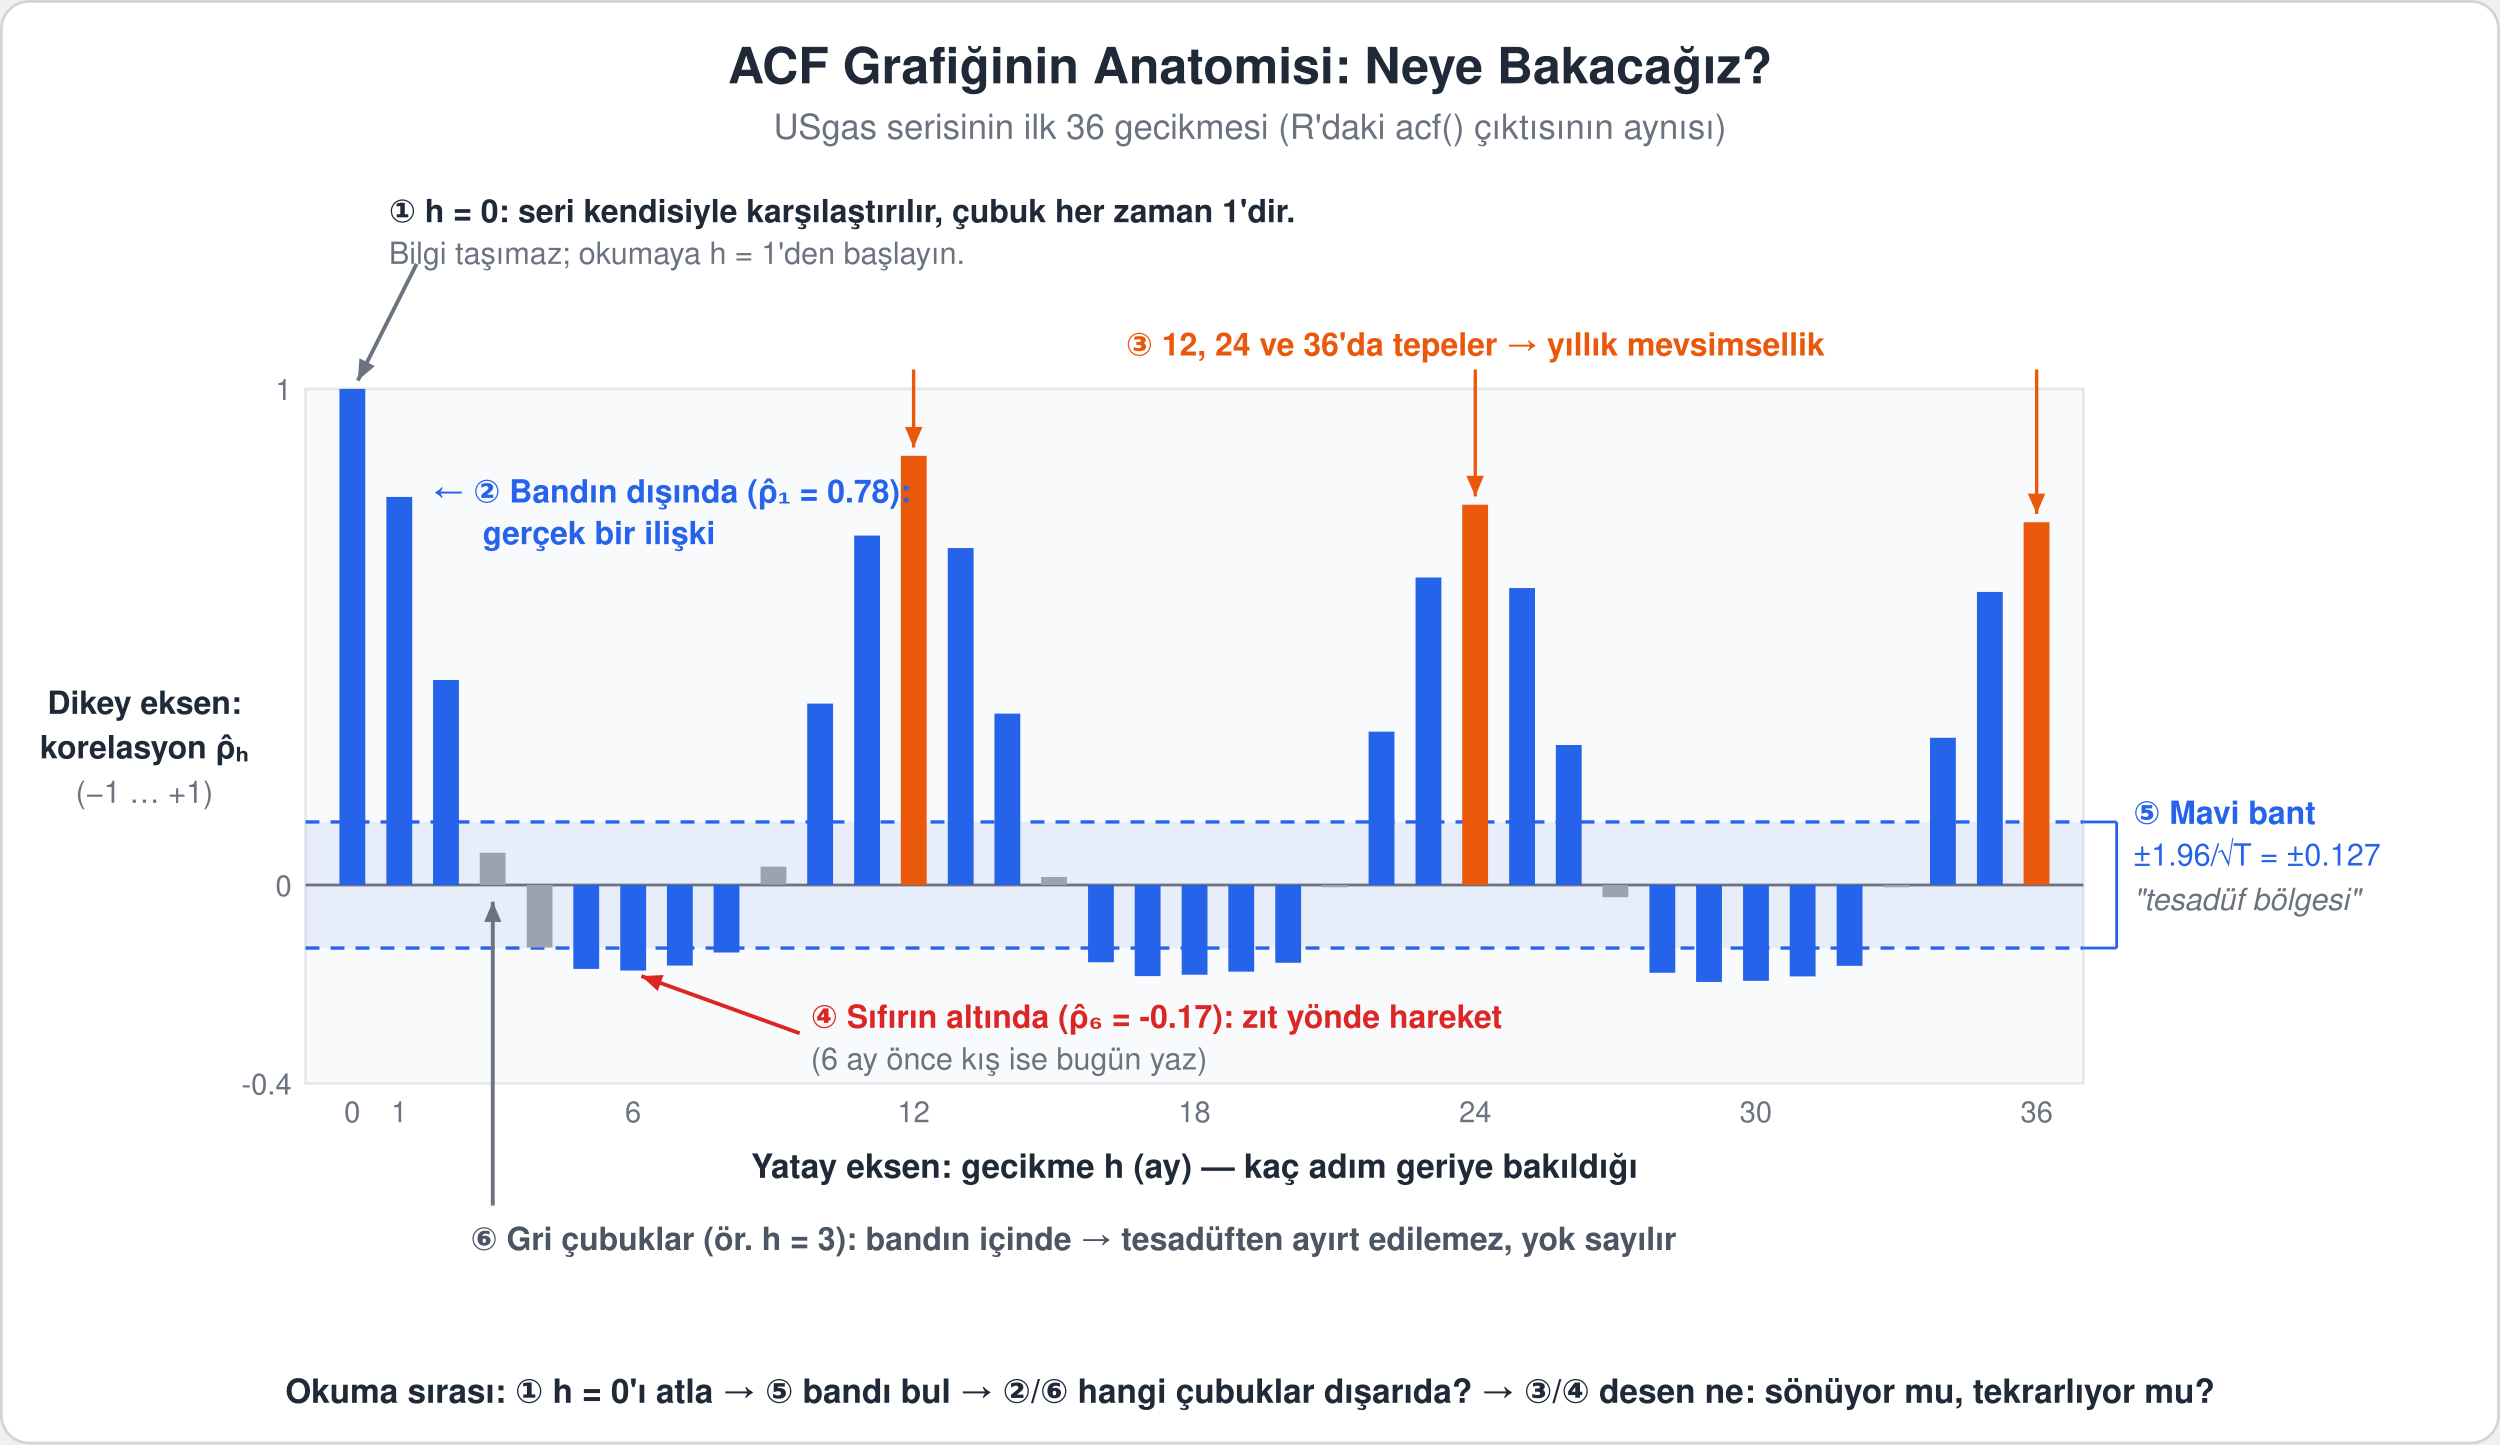
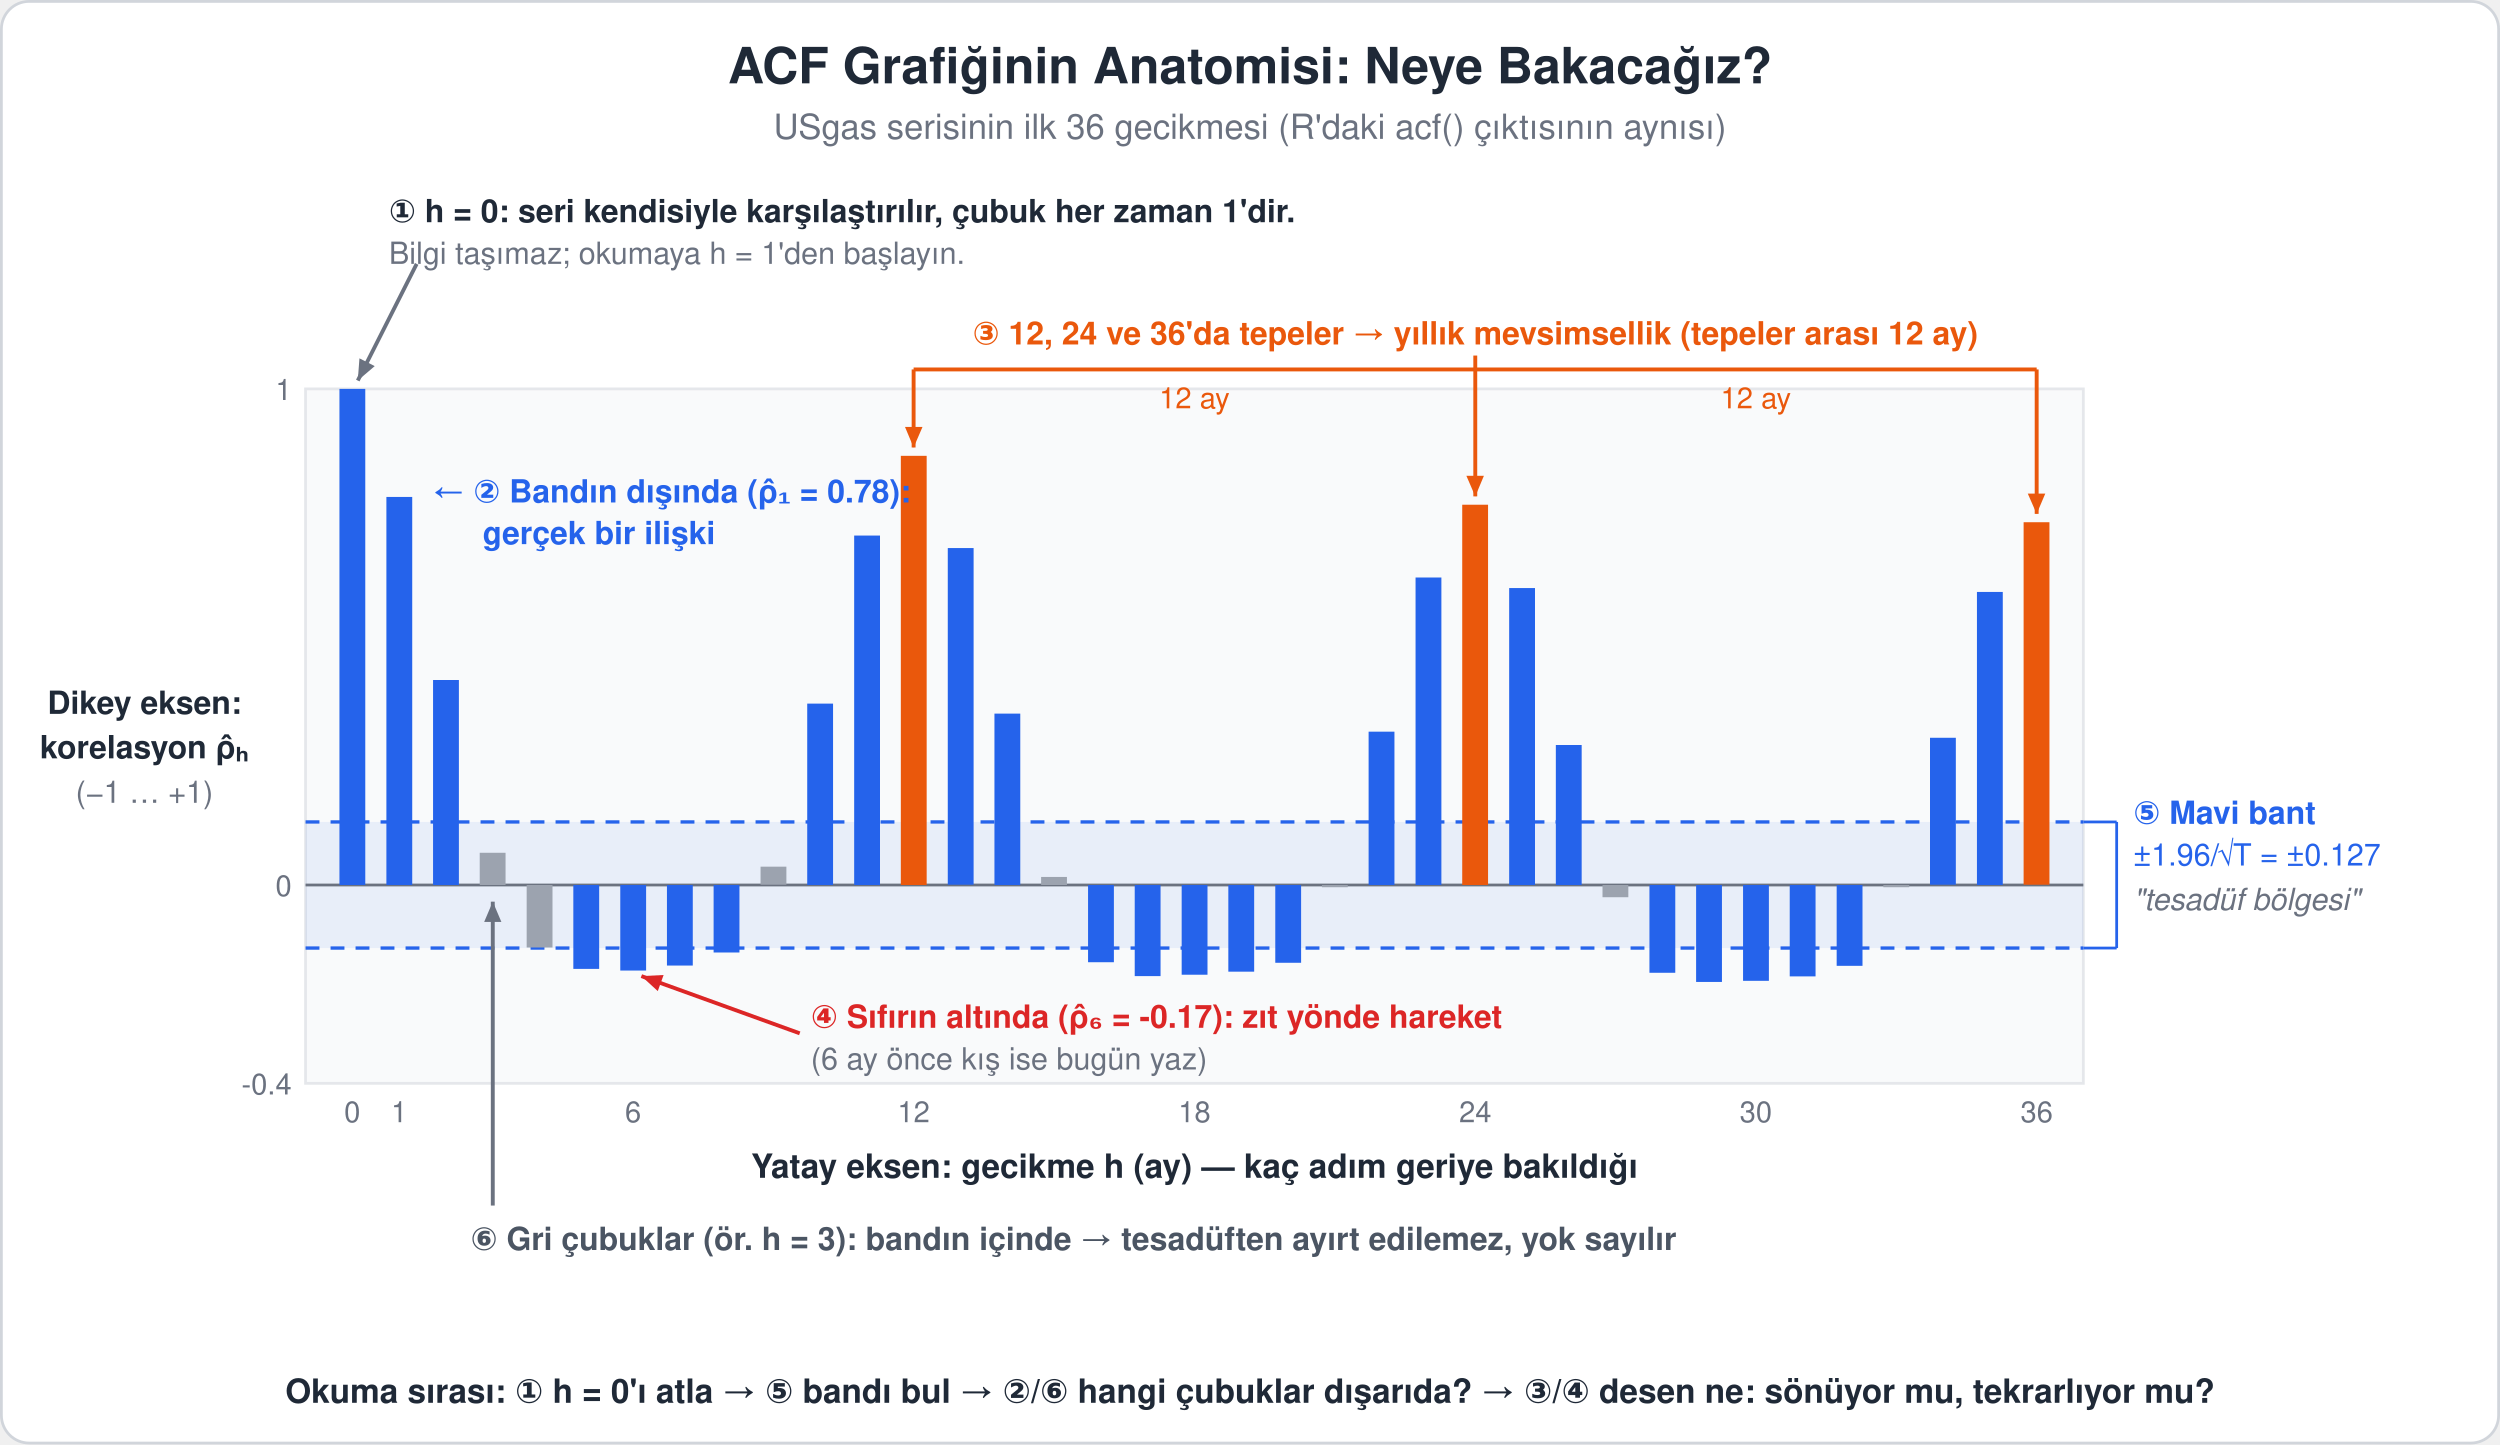
<svg xmlns="http://www.w3.org/2000/svg" width="900" height="520" viewBox="0 0 900 520">
  <rect x="0.5" y="0.5" width="899" height="519" rx="10" fill="#ffffff" stroke="#d1d5db" />
  <text x="450.0" y="30.0" font-family="Segoe UI, Helvetica, Arial, sans-serif" font-size="18" fill="#1f2937" text-anchor="middle" font-weight="bold">ACF Grafiğinin Anatomisi: Neye Bakacağız?</text>
  <text x="450.0" y="50.0" font-family="Segoe UI, Helvetica, Arial, sans-serif" font-size="12.5" fill="#6b7280" text-anchor="middle" font-weight="normal">USgas serisinin ilk 36 gecikmesi (R'daki acf() çıktısının aynısı)</text>
  <rect x="110" y="140" width="640" height="250" fill="#f9fafb" stroke="#e5e7eb" />
  <rect x="110" y="295.9" width="640" height="45.4" fill="#2563eb" opacity="0.08" />
  <line x1="110" y1="295.9" x2="750" y2="295.9" stroke="#2563eb" stroke-dasharray="5 4" stroke-width="1.2" />
  <line x1="110" y1="341.3" x2="750" y2="341.3" stroke="#2563eb" stroke-dasharray="5 4" stroke-width="1.2" />
  <line x1="110" y1="318.6" x2="750" y2="318.6" stroke="#6b7280" stroke-width="1" />
  <text x="105.0" y="144.0" font-family="Segoe UI, Helvetica, Arial, sans-serif" font-size="10.5" fill="#6b7280" text-anchor="end" font-weight="normal">1</text>
  <text x="105.0" y="322.6" font-family="Segoe UI, Helvetica, Arial, sans-serif" font-size="10.5" fill="#6b7280" text-anchor="end" font-weight="normal">0</text>
  <text x="105.0" y="394.0" font-family="Segoe UI, Helvetica, Arial, sans-serif" font-size="10.5" fill="#6b7280" text-anchor="end" font-weight="normal">-0.4</text>
  <rect x="122.2" y="140.0" width="9.3" height="178.6" fill="#2563eb" />
  <text x="126.8" y="404.0" font-family="Segoe UI, Helvetica, Arial, sans-serif" font-size="10.5" fill="#6b7280" text-anchor="middle" font-weight="normal">0</text>
  <rect x="139.1" y="178.9" width="9.3" height="139.7" fill="#2563eb" />
  <text x="143.7" y="404.0" font-family="Segoe UI, Helvetica, Arial, sans-serif" font-size="10.5" fill="#6b7280" text-anchor="middle" font-weight="normal">1</text>
  <rect x="155.9" y="244.8" width="9.3" height="73.8" fill="#2563eb" />
  <rect x="172.7" y="307.0" width="9.3" height="11.6" fill="#9ca3af" />
  <rect x="189.6" y="318.6" width="9.3" height="22.5" fill="#9ca3af" />
  <rect x="206.4" y="318.6" width="9.3" height="30.2" fill="#2563eb" />
  <rect x="223.3" y="318.6" width="9.3" height="30.8" fill="#2563eb" />
  <text x="227.9" y="404.0" font-family="Segoe UI, Helvetica, Arial, sans-serif" font-size="10.5" fill="#6b7280" text-anchor="middle" font-weight="normal">6</text>
  <rect x="240.1" y="318.6" width="9.3" height="29.0" fill="#2563eb" />
  <rect x="256.9" y="318.6" width="9.3" height="24.3" fill="#2563eb" />
  <rect x="273.8" y="312.0" width="9.3" height="6.5" fill="#9ca3af" />
  <rect x="290.6" y="253.3" width="9.3" height="65.3" fill="#2563eb" />
  <rect x="307.5" y="192.8" width="9.3" height="125.8" fill="#2563eb" />
  <rect x="324.3" y="164.1" width="9.3" height="154.5" fill="#ea580c" />
  <text x="328.9" y="404.0" font-family="Segoe UI, Helvetica, Arial, sans-serif" font-size="10.5" fill="#6b7280" text-anchor="middle" font-weight="normal">12</text>
  <rect x="341.2" y="197.3" width="9.3" height="121.2" fill="#2563eb" />
  <rect x="358.0" y="256.9" width="9.3" height="61.7" fill="#2563eb" />
  <rect x="374.8" y="315.7" width="9.3" height="2.9" fill="#9ca3af" />
  <rect x="391.7" y="318.6" width="9.3" height="27.8" fill="#2563eb" />
  <rect x="408.5" y="318.6" width="9.3" height="32.8" fill="#2563eb" />
  <rect x="425.4" y="318.6" width="9.3" height="32.3" fill="#2563eb" />
  <text x="430.0" y="404.0" font-family="Segoe UI, Helvetica, Arial, sans-serif" font-size="10.5" fill="#6b7280" text-anchor="middle" font-weight="normal">18</text>
  <rect x="442.2" y="318.6" width="9.3" height="31.2" fill="#2563eb" />
  <rect x="459.1" y="318.6" width="9.3" height="28.0" fill="#2563eb" />
  <rect x="475.9" y="318.6" width="9.3" height="0.8" fill="#9ca3af" />
  <rect x="492.7" y="263.4" width="9.3" height="55.2" fill="#2563eb" />
  <rect x="509.6" y="207.9" width="9.3" height="110.7" fill="#2563eb" />
  <rect x="526.4" y="181.7" width="9.3" height="136.9" fill="#ea580c" />
  <text x="531.1" y="404.0" font-family="Segoe UI, Helvetica, Arial, sans-serif" font-size="10.5" fill="#6b7280" text-anchor="middle" font-weight="normal">24</text>
  <rect x="543.3" y="211.7" width="9.3" height="106.9" fill="#2563eb" />
  <rect x="560.1" y="268.2" width="9.3" height="50.4" fill="#2563eb" />
  <rect x="576.9" y="318.6" width="9.3" height="4.4" fill="#9ca3af" />
  <rect x="593.8" y="318.6" width="9.3" height="31.6" fill="#2563eb" />
  <rect x="610.6" y="318.6" width="9.3" height="34.9" fill="#2563eb" />
  <rect x="627.5" y="318.6" width="9.3" height="34.5" fill="#2563eb" />
  <text x="632.1" y="404.0" font-family="Segoe UI, Helvetica, Arial, sans-serif" font-size="10.5" fill="#6b7280" text-anchor="middle" font-weight="normal">30</text>
  <rect x="644.3" y="318.6" width="9.3" height="32.9" fill="#2563eb" />
  <rect x="661.2" y="318.6" width="9.3" height="29.1" fill="#2563eb" />
  <rect x="678.0" y="318.6" width="9.3" height="0.8" fill="#9ca3af" />
  <rect x="694.8" y="265.6" width="9.3" height="52.9" fill="#2563eb" />
  <rect x="711.7" y="213.1" width="9.3" height="105.5" fill="#2563eb" />
  <rect x="728.5" y="188.0" width="9.3" height="130.5" fill="#ea580c" />
  <text x="733.2" y="404.0" font-family="Segoe UI, Helvetica, Arial, sans-serif" font-size="10.5" fill="#6b7280" text-anchor="middle" font-weight="normal">36</text>
  <text x="430.0" y="424.0" font-family="Segoe UI, Helvetica, Arial, sans-serif" font-size="12" fill="#1f2937" text-anchor="middle" font-weight="bold">Yatay eksen: gecikme h (ay) — kaç adım geriye bakıldığı</text>
  <text x="52.0" y="257.0" font-family="Segoe UI, Helvetica, Arial, sans-serif" font-size="11.5" fill="#1f2937" text-anchor="middle" font-weight="bold">Dikey eksen:</text>
  <text x="52.0" y="273.0" font-family="Segoe UI, Helvetica, Arial, sans-serif" font-size="11.5" fill="#1f2937" text-anchor="middle" font-weight="bold">korelasyon ρ̂ₕ</text>
  <text x="52.0" y="289.0" font-family="Segoe UI, Helvetica, Arial, sans-serif" font-size="11" fill="#6b7280" text-anchor="middle" font-weight="normal">(−1 … +1)</text>
  <line x1="150.0" y1="95.0" x2="128.8" y2="137.0" stroke="#6b7280" stroke-width="1.4" />
  <polygon points="128.8,137.0 129.4,129.0 134.9,131.8" fill="#6b7280" />
  <text x="140.0" y="80.0" font-family="Segoe UI, Helvetica, Arial, sans-serif" font-size="11.5" fill="#1f2937" text-anchor="start" font-weight="bold">① h = 0: seri kendisiyle karşılaştırılır, çubuk her zaman 1'dir.</text>
  <text x="140.0" y="95.0" font-family="Segoe UI, Helvetica, Arial, sans-serif" font-size="11" fill="#6b7280" text-anchor="start" font-weight="normal">Bilgi taşımaz; okumaya h = 1'den başlayın.</text>
  <text x="155.7" y="180.9" font-family="Segoe UI, Helvetica, Arial, sans-serif" font-size="11.5" fill="#2563eb" text-anchor="start" font-weight="bold">← ② Bandın dışında (ρ̂₁ = 0.78):</text>
  <text x="173.7" y="195.9" font-family="Segoe UI, Helvetica, Arial, sans-serif" font-size="11.5" fill="#2563eb" text-anchor="start" font-weight="bold">gerçek bir ilişki</text>
-   <text x="531.1" y="128.0" font-family="Segoe UI, Helvetica, Arial, sans-serif" font-size="11.5" fill="#ea580c" text-anchor="middle" font-weight="bold">③ 12, 24 ve 36'da tepeler → yıllık mevsimsellik</text>
-   <line x1="328.9" y1="133.0" x2="328.9" y2="161.1" stroke="#ea580c" stroke-width="1.2" />
+   <text x="531.1" y="124.0" font-family="Segoe UI, Helvetica, Arial, sans-serif" font-size="11.5" fill="#ea580c" text-anchor="middle" font-weight="bold">③ 12, 24 ve 36'da tepeler → yıllık mevsimsellik (tepeler arası 12 ay)</text>
+   <line x1="328.9" y1="133" x2="733.2" y2="133" stroke="#ea580c" stroke-width="1.4" />
+   <line x1="531.1" y1="128" x2="531.1" y2="133" stroke="#ea580c" stroke-width="1.4" />
+   <line x1="328.9" y1="133.0" x2="328.9" y2="161.1" stroke="#ea580c" stroke-width="1.4" />
  <polygon points="328.9,161.1 325.8,153.7 332.1,153.7" fill="#ea580c" />
-   <line x1="531.1" y1="133.0" x2="531.1" y2="178.7" stroke="#ea580c" stroke-width="1.2" />
+   <line x1="531.1" y1="133.0" x2="531.1" y2="178.7" stroke="#ea580c" stroke-width="1.4" />
  <polygon points="531.1,178.7 527.9,171.3 534.2,171.3" fill="#ea580c" />
-   <line x1="733.2" y1="133.0" x2="733.2" y2="185.0" stroke="#ea580c" stroke-width="1.2" />
+   <line x1="733.2" y1="133.0" x2="733.2" y2="185.0" stroke="#ea580c" stroke-width="1.4" />
  <polygon points="733.2,185.0 730.0,177.7 736.3,177.7" fill="#ea580c" />
+   <text x="430.0" y="147.0" font-family="Segoe UI, Helvetica, Arial, sans-serif" font-size="10.5" fill="#ea580c" text-anchor="middle" font-weight="normal">12 ay</text>
+   <text x="632.1" y="147.0" font-family="Segoe UI, Helvetica, Arial, sans-serif" font-size="10.5" fill="#ea580c" text-anchor="middle" font-weight="normal">12 ay</text>
  <line x1="287.9" y1="372.0" x2="230.9" y2="351.4" stroke="#dc2626" stroke-width="1.4" />
  <polygon points="230.9,351.4 238.9,351.0 236.8,356.8" fill="#dc2626" />
  <text x="291.9" y="370.0" font-family="Segoe UI, Helvetica, Arial, sans-serif" font-size="11.5" fill="#dc2626" text-anchor="start" font-weight="bold">④ Sıfırın altında (ρ̂₆ = -0.17): zıt yönde hareket</text>
  <text x="291.9" y="385.0" font-family="Segoe UI, Helvetica, Arial, sans-serif" font-size="11" fill="#6b7280" text-anchor="start" font-weight="normal">(6 ay önce kış ise bugün yaz)</text>
  <line x1="750" y1="295.9" x2="762" y2="295.9" stroke="#2563eb" />
  <line x1="750" y1="341.3" x2="762" y2="341.3" stroke="#2563eb" />
  <line x1="762" y1="295.9" x2="762" y2="341.3" stroke="#2563eb" />
  <text x="768.0" y="296.6" font-family="Segoe UI, Helvetica, Arial, sans-serif" font-size="11.5" fill="#2563eb" text-anchor="start" font-weight="bold">⑤ Mavi bant</text>
  <text x="768.0" y="311.6" font-family="Segoe UI, Helvetica, Arial, sans-serif" font-size="11" fill="#2563eb" text-anchor="start" font-weight="normal">±1.96/√T = ±0.127</text>
  <text x="768.0" y="327.6" font-family="Segoe UI, Helvetica, Arial, sans-serif" font-size="11" fill="#6b7280" text-anchor="start" font-weight="normal" font-style="italic">"tesadüf bölgesi"</text>
  <line x1="177.4" y1="434.0" x2="177.4" y2="324.6" stroke="#6b7280" stroke-width="1.4" />
  <polygon points="177.4,324.6 180.5,331.9 174.3,331.9" fill="#6b7280" />
  <text x="169.4" y="450.0" font-family="Segoe UI, Helvetica, Arial, sans-serif" font-size="11.5" fill="#4b5563" text-anchor="start" font-weight="bold">⑥ Gri çubuklar (ör. h = 3): bandın içinde → tesadüften ayırt edilemez, yok sayılır</text>
  <text x="450.0" y="505.0" font-family="Segoe UI, Helvetica, Arial, sans-serif" font-size="12" fill="#1f2937" text-anchor="middle" font-weight="bold">Okuma sırası: ① h = 0'ı atla → ⑤ bandı bul → ②/⑥ hangi çubuklar dışarıda? → ③/④ desen ne: sönüyor mu, tekrarlıyor mu?</text>
</svg>
